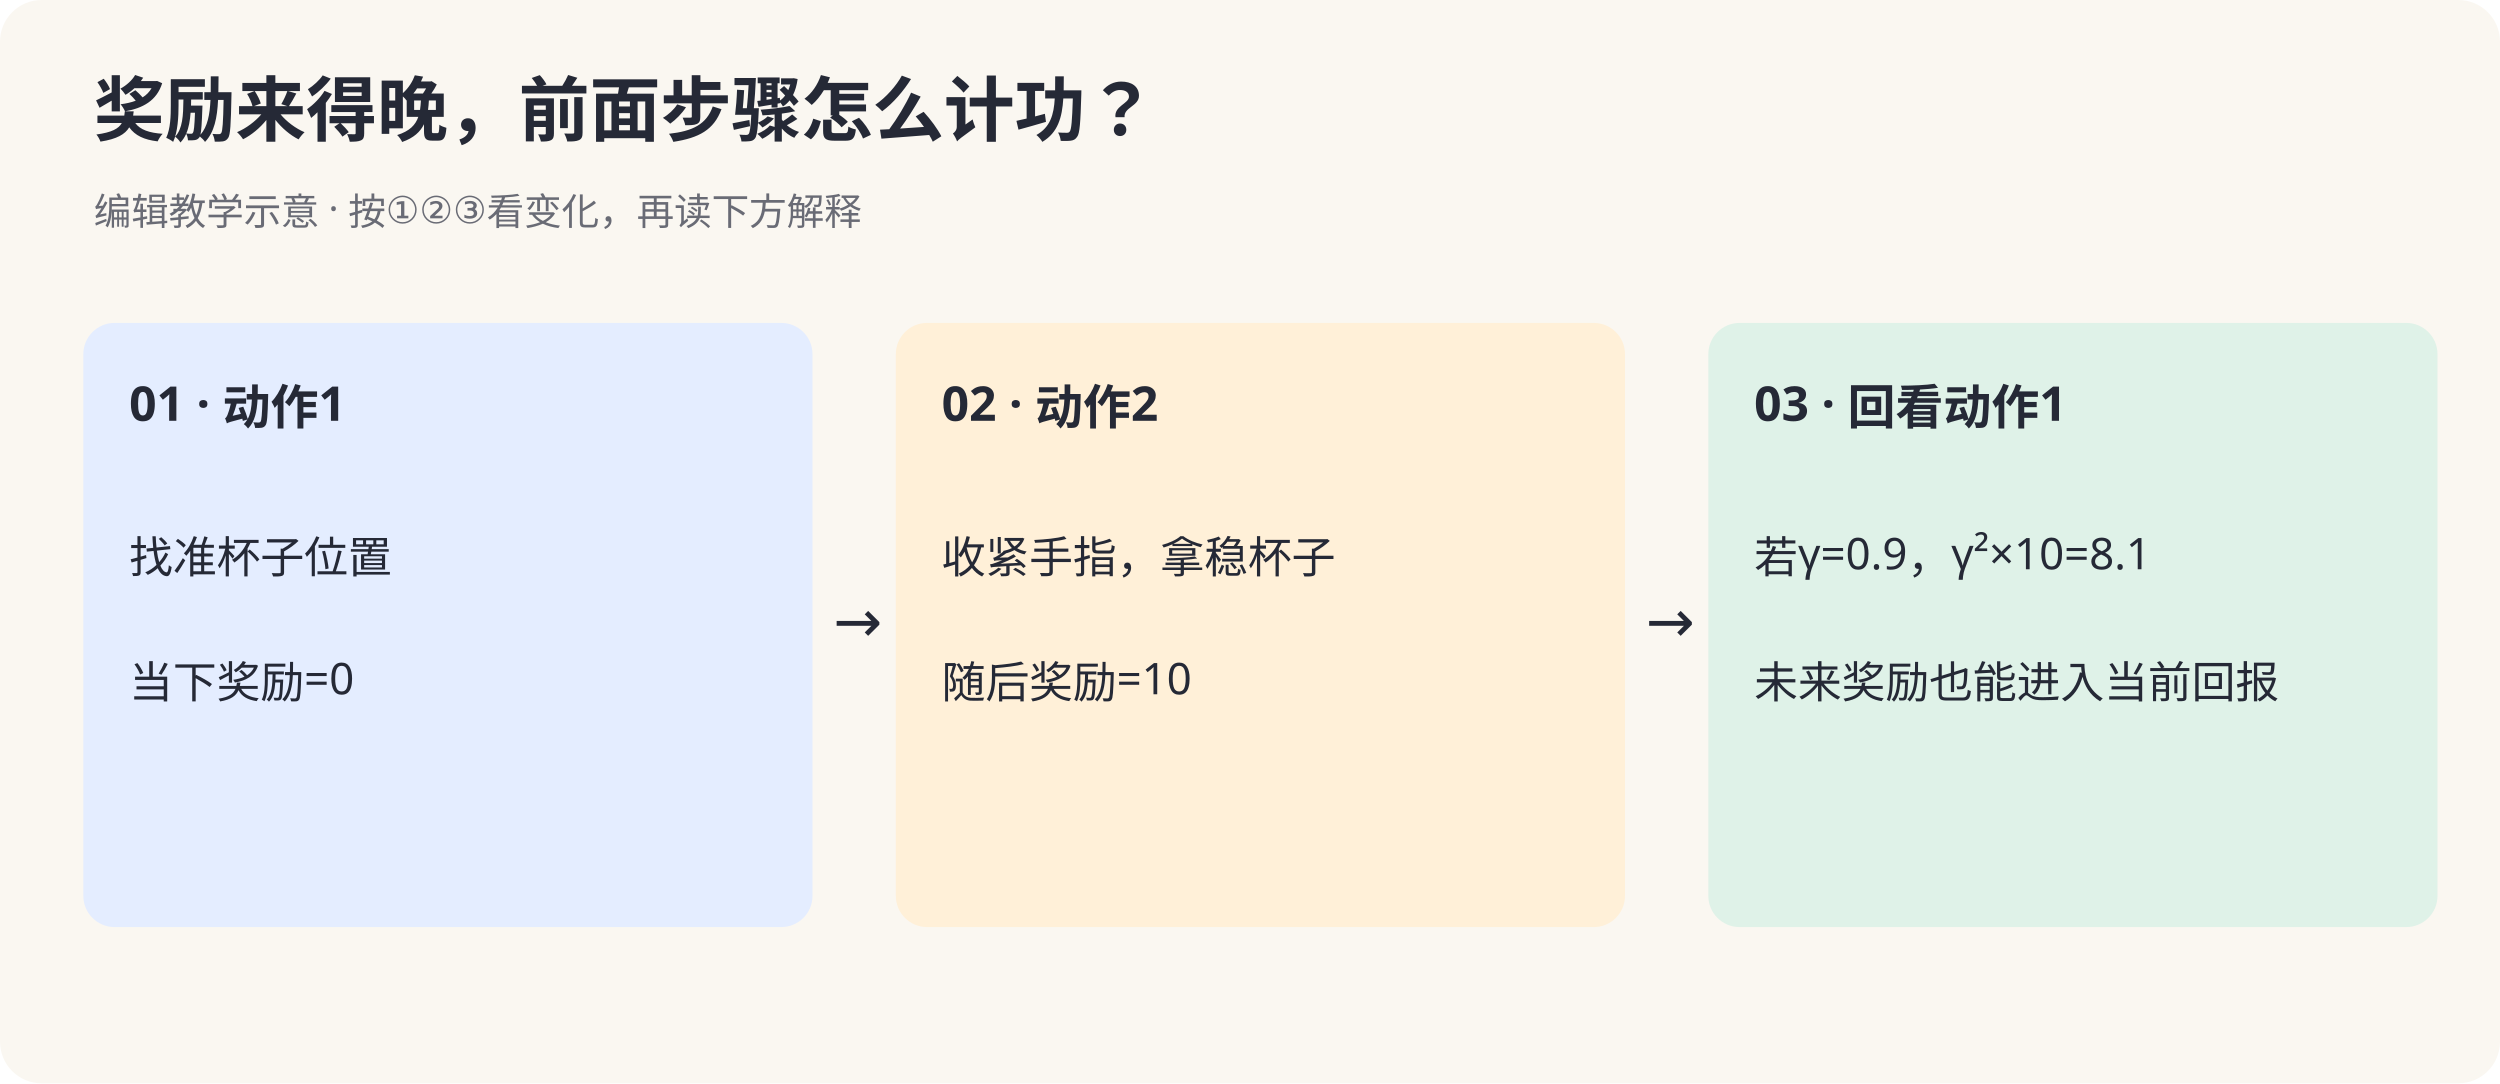
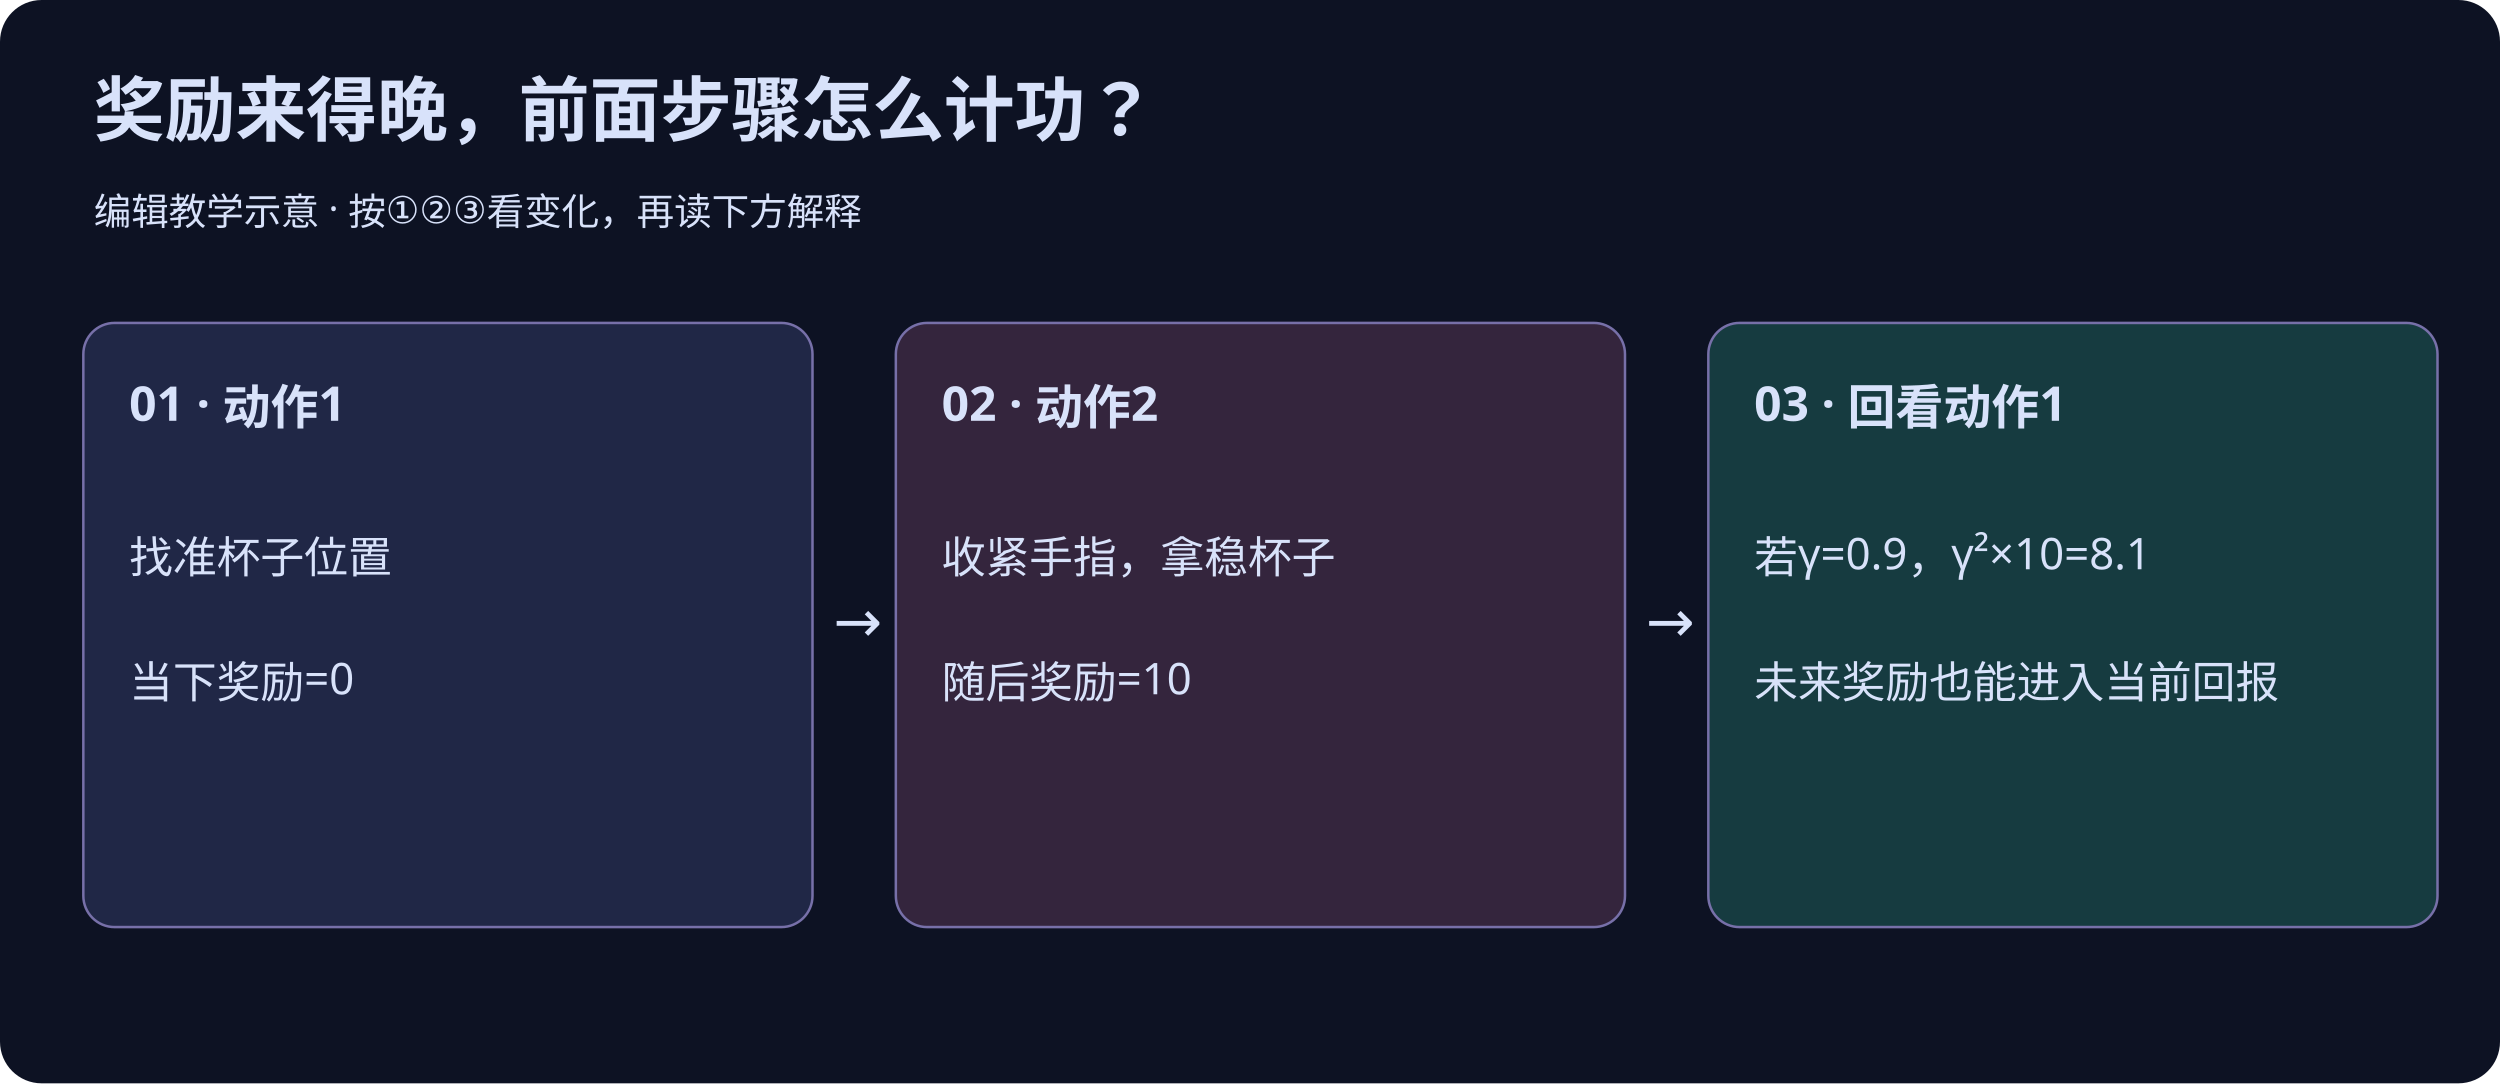
- <svg xmlns="http://www.w3.org/2000/svg" width="1200" height="520" viewBox="0 0 1200 520" role="img">
-   <rect width="1200" height="520" rx="20" fill="#faf7f1" />
+ <svg xmlns="http://www.w3.org/2000/svg" viewBox="0 0 1200 520" role="img" class="atlas-interactive-svg" style="width:100%;height:auto;display:block">
+   <style>.atlas-diagram-node{cursor:pointer;outline:none}.atlas-diagram-node rect{transition:stroke .3s,fill .3s}.atlas-diagram-node:hover rect,.atlas-diagram-node:focus rect{stroke:#c8b7ff;stroke-width:2.5}.atlas-diagram-node.is-selected rect{fill:#3c2d60;stroke:#c4acff;stroke-width:2.5;filter:drop-shadow(0 0 9px #986dff55)}path[marker-end]{stroke-dasharray:10 6;animation:atlas-edge 3s linear infinite}@keyframes atlas-edge{to{stroke-dashoffset:-64}}@media(prefers-reduced-motion:reduce){*{animation:none!important;transition:none!important}}</style>
+   <rect width="1200" height="520" rx="20" fill="#0d1223" />
  <g font-family="PingFang SC,Microsoft YaHei,sans-serif" fill="#252936">
-     <text x="45" y="65" font-size="34" font-weight="700">奖励来得晚，前面步骤怎么计功？</text>
-     <text x="45" y="108" font-size="18" fill="#696b75">编辑教学示意 · 按①②③看变化，再读下方解释</text>
-     <rect x="40" y="155" width="350" height="290" rx="15" fill="#e4edff" />
-     <text x="62" y="202" font-size="23" font-weight="700">01 · 动作1</text>
-     <text x="62" y="275" font-size="21">找准杯子位置</text>
-     <text x="62" y="335" font-size="21">当下奖励=0</text>
-     <text x="400" y="308" font-size="28">→</text>
-     <rect x="430" y="155" width="350" height="290" rx="15" fill="#fff0d8" />
-     <text x="452" y="202" font-size="23" font-weight="700">02 · 动作2</text>
-     <text x="452" y="275" font-size="21">收紧手指，拿稳杯子</text>
-     <text x="452" y="335" font-size="21">随后奖励=10</text>
-     <text x="790" y="308" font-size="28">→</text>
-     <rect x="820" y="155" width="350" height="290" rx="15" fill="#dff2e8" />
-     <text x="842" y="202" font-size="23" font-weight="700">03 · 回看动作1</text>
-     <text x="842" y="275" font-size="21">若γ=0.9，γ²×10=8.1</text>
-     <text x="842" y="335" font-size="21">未来奖励也能进入当前回报</text>
+     <text x="45" y="65" font-size="34" font-weight="700" fill="#d8e2fa">奖励来得晚，前面步骤怎么计功？</text>
+     <text x="45" y="108" font-size="18" fill="#d8e2fa">编辑教学示意 · 按①②③看变化，再读下方解释</text>
+     <g class="atlas-diagram-node" data-node="0" tabindex="0" role="button" aria-label="01 · 动作1；找准杯子位置；当下奖励=0">
+       <rect x="40" y="155" width="350" height="290" rx="15" fill="#202746" stroke="#7770a9" stroke-width="1.2" />
+       <text x="62" y="202" font-size="23" font-weight="700" fill="#d8e2fa">01 · 动作1</text>
+       <text x="62" y="275" font-size="21" fill="#d8e2fa">找准杯子位置</text>
+       <text x="62" y="335" font-size="21" fill="#d8e2fa">当下奖励=0</text>
+     </g>
+     <text x="400" y="308" font-size="28" fill="#d8e2fa">→</text>
+     <g class="atlas-diagram-node" data-node="1" tabindex="0" role="button" aria-label="02 · 动作2；收紧手指，拿稳杯子；随后奖励=10">
+       <rect x="430" y="155" width="350" height="290" rx="15" fill="#34253d" stroke="#7770a9" stroke-width="1.2" />
+       <text x="452" y="202" font-size="23" font-weight="700" fill="#d8e2fa">02 · 动作2</text>
+       <text x="452" y="275" font-size="21" fill="#d8e2fa">收紧手指，拿稳杯子</text>
+       <text x="452" y="335" font-size="21" fill="#d8e2fa">随后奖励=10</text>
+     </g>
+     <text x="790" y="308" font-size="28" fill="#d8e2fa">→</text>
+     <g class="atlas-diagram-node" data-node="2" tabindex="0" role="button" aria-label="03 · 回看动作1；若γ=0.9，γ²×10=8.1；未来奖励也能进入当前回报">
+       <rect x="820" y="155" width="350" height="290" rx="15" fill="#163b40" stroke="#7770a9" stroke-width="1.2" />
+       <text x="842" y="202" font-size="23" font-weight="700" fill="#d8e2fa">03 · 回看动作1</text>
+       <text x="842" y="275" font-size="21" fill="#d8e2fa">若γ=0.9，γ²×10=8.1</text>
+       <text x="842" y="335" font-size="21" fill="#d8e2fa">未来奖励也能进入当前回报</text>
+     </g>
  </g>
</svg>
